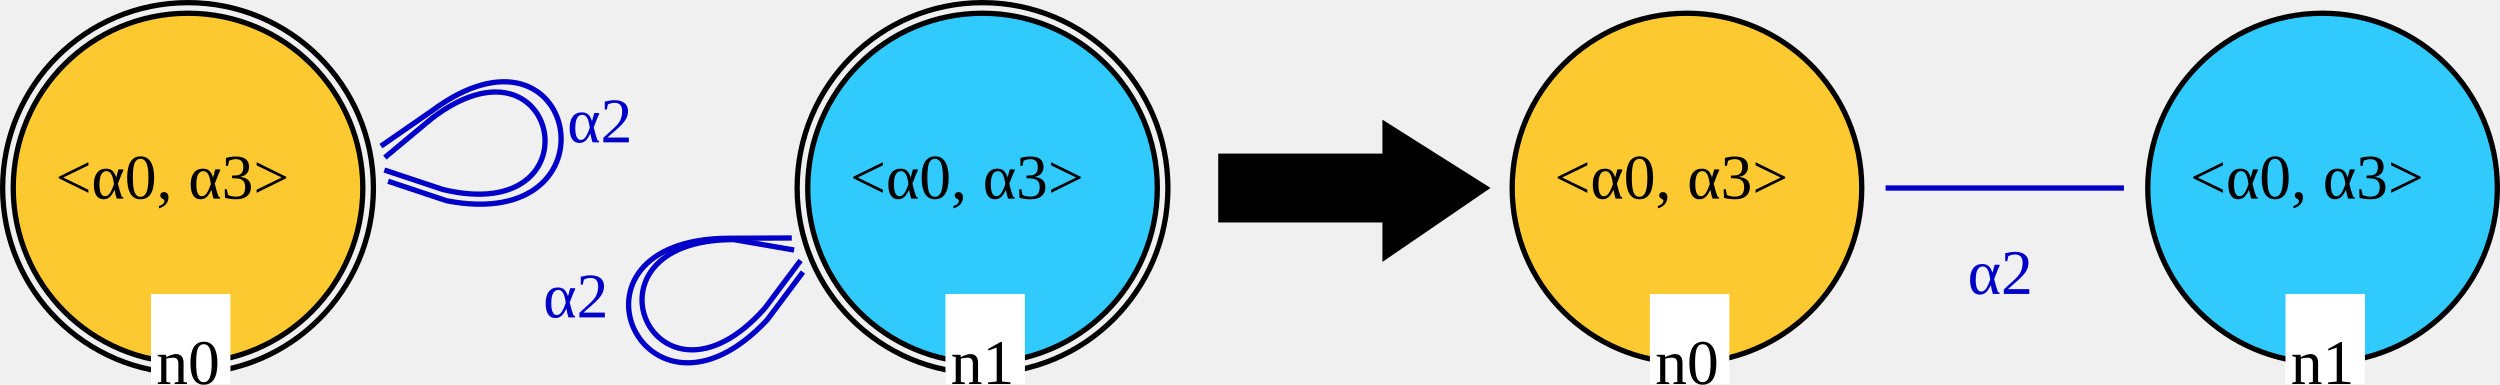
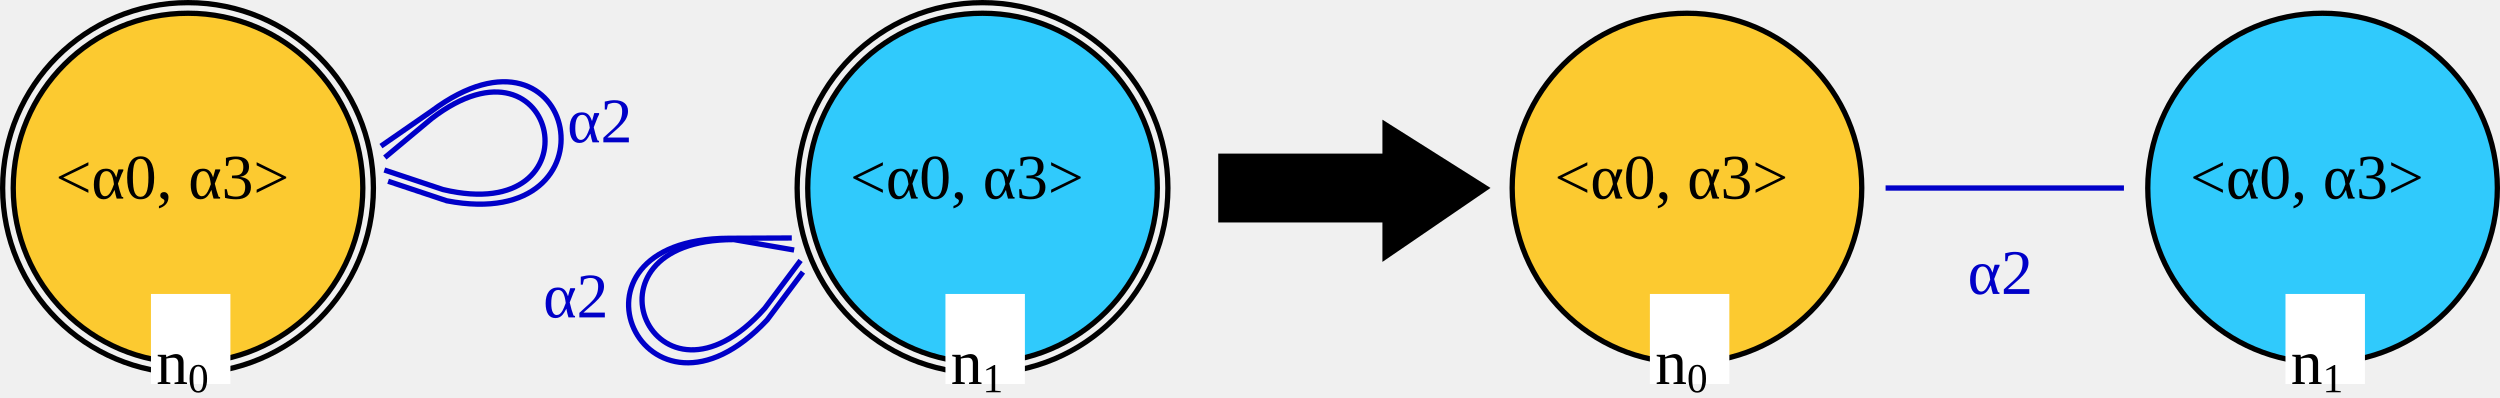
- <svg xmlns="http://www.w3.org/2000/svg" version="1.1" font="Noto Sans Regular" font-size="12px" width="472" height="72.62" id="svg220">
+ <svg xmlns="http://www.w3.org/2000/svg" version="1.1" font="Noto Sans Regular" font-size="12px" width="472" height="74.978" id="svg220">
  <defs id="defs224" />
  <circle id="LGn0_1" cx="35.5" cy="35.5" r="35" fill="none" stroke="#000000" stroke-width="1" stroke-linecap="square" />
  <circle id="LGn0_0" cx="35.5" cy="35.5" r="33" fill="none" stroke="#000000" stroke-width="1" stroke-linecap="square" style="fill:#ffc000;fill-opacity:0.8" />
  <text id="LGn0_2" x="10.5" y="37.5" fill="#000000">&lt;α0, α3&gt;</text>
  <rect id="LGn0_3" x="28.5" y="55.5" width="15" height="17" fill="#ffffff" />
-   <text id="LGn0_4" x="29.5" y="72.5" fill="#000000">n0</text>
+   <text id="LGn0_4" x="29.5" y="72.5" fill="#000000">n<tspan style="font-size:65%;baseline-shift:sub" id="tspan1633">0</tspan>
+   </text>
  <circle id="LGn1_5" cx="185.5" cy="35.5" r="33" fill="none" stroke="#000000" stroke-width="1" stroke-linecap="square" style="fill:#00c0ff;fill-opacity:0.8" />
  <circle id="LGn1_6" cx="185.5" cy="35.5" r="35" fill="none" stroke="#000000" stroke-width="1" stroke-linecap="square" />
  <text id="LGn1_7" x="160.5" y="37.5" fill="#000000">&lt;α0, α3&gt;</text>
  <rect id="LGn1_8" x="178.5" y="55.5" width="15" height="17" fill="#ffffff" />
-   <text id="LGn1_9" x="179.5" y="72.5" fill="#000000">n1</text>
+   <text id="LGn1_9" x="179.5" y="72.5" fill="#000000">n<tspan style="font-size:65%;baseline-shift:sub" id="tspan1635">1</tspan>
+   </text>
  <g id="g972" transform="rotate(45,84.52663,58.28225)">
    <path id="LGn0_2_n0_10" d="M 60,49 70,44 C 98,25 61,0 56,34 l -2,11" fill="none" stroke="#0000c8" stroke-width="1" stroke-linecap="square" />
    <path id="LGn0_2_n0_11" d="M 58,48 68,43 C 94,27 61,5 57,35 l -1,11" fill="none" stroke="#0000c8" stroke-width="1" stroke-linecap="square" />
  </g>
  <text id="LGn0_2_n0_12" x="107.099" y="26.871" fill="#0000c8">α2</text>
  <g id="g976" transform="rotate(-75,154.1463,54.44327)">
    <path id="LGn1_2_n1_13" d="M 162,47 159,36 C 150,3 116,31 146,47 l 10,4" fill="none" stroke="#0000c8" stroke-width="1" stroke-linecap="square" />
    <path id="LGn1_2_n1_14" d="m 160,48 -1,-11 c -8,-30 -39,-5 -11,9 l 10,4" fill="none" stroke="#0000c8" stroke-width="1" stroke-linecap="square" />
  </g>
  <text id="LGn1_2_n1_15" x="102.562" y="59.93" fill="#0000c8">α2</text>
  <g id="g206" transform="translate(0.5,-45.5)">
-     <polygon id="0" points="261,69 280,81 261,94 261,87 230,87 230,75 261,75 " stroke="#000000" stroke-width="1" stroke-linecap="square" fill="#000000" />
+     <polygon id="0" points="261,94 261,87 230,87 230,75 261,75 261,69 280,81 " stroke="#000000" stroke-width="1" stroke-linecap="square" fill="#000000" />
  </g>
  <circle id="RGn1_0" cx="438.5" cy="35.5" r="33" fill="none" stroke="#000000" stroke-width="1" stroke-linecap="square" style="fill:#00c0ff;fill-opacity:0.8" />
  <text id="RGn1_1" x="413.5" y="37.5" fill="#000000">&lt;α0, α3&gt;</text>
  <rect id="RGn1_2" x="431.5" y="55.5" width="15" height="17" fill="#ffffff" />
-   <text id="RGn1_3" x="432.5" y="72.5" fill="#000000">n1</text>
+   <text id="RGn1_3" x="432.5" y="72.5" fill="#000000">n<tspan style="font-size:65%;baseline-shift:sub" id="tspan1639">1</tspan>
+   </text>
  <circle id="RGn0_4" cx="318.5" cy="35.5" r="33" fill="none" stroke="#000000" stroke-width="1" stroke-linecap="square" style="fill:#ffc000;fill-opacity:0.8" />
  <text id="RGn0_5" x="293.5" y="37.5" fill="#000000">&lt;α0, α3&gt;</text>
  <rect id="RGn0_6" x="311.5" y="55.5" width="15" height="17" fill="#ffffff" />
-   <text id="RGn0_7" x="312.5" y="72.5" fill="#000000">n0</text>
+   <text id="RGn0_7" x="312.5" y="72.5" fill="#000000">n<tspan style="font-size:65%;baseline-shift:sub" id="tspan1637">0</tspan>
+   </text>
  <line id="RGn0_2_n1_8" x1="356.5" y1="35.5" x2="400.5" y2="35.5" stroke="#0000c8" stroke-width="1" stroke-linecap="square" />
  <text id="RGn0_2_n1_9" x="371.5" y="55.5" fill="#0000c8">α2</text>
</svg>
